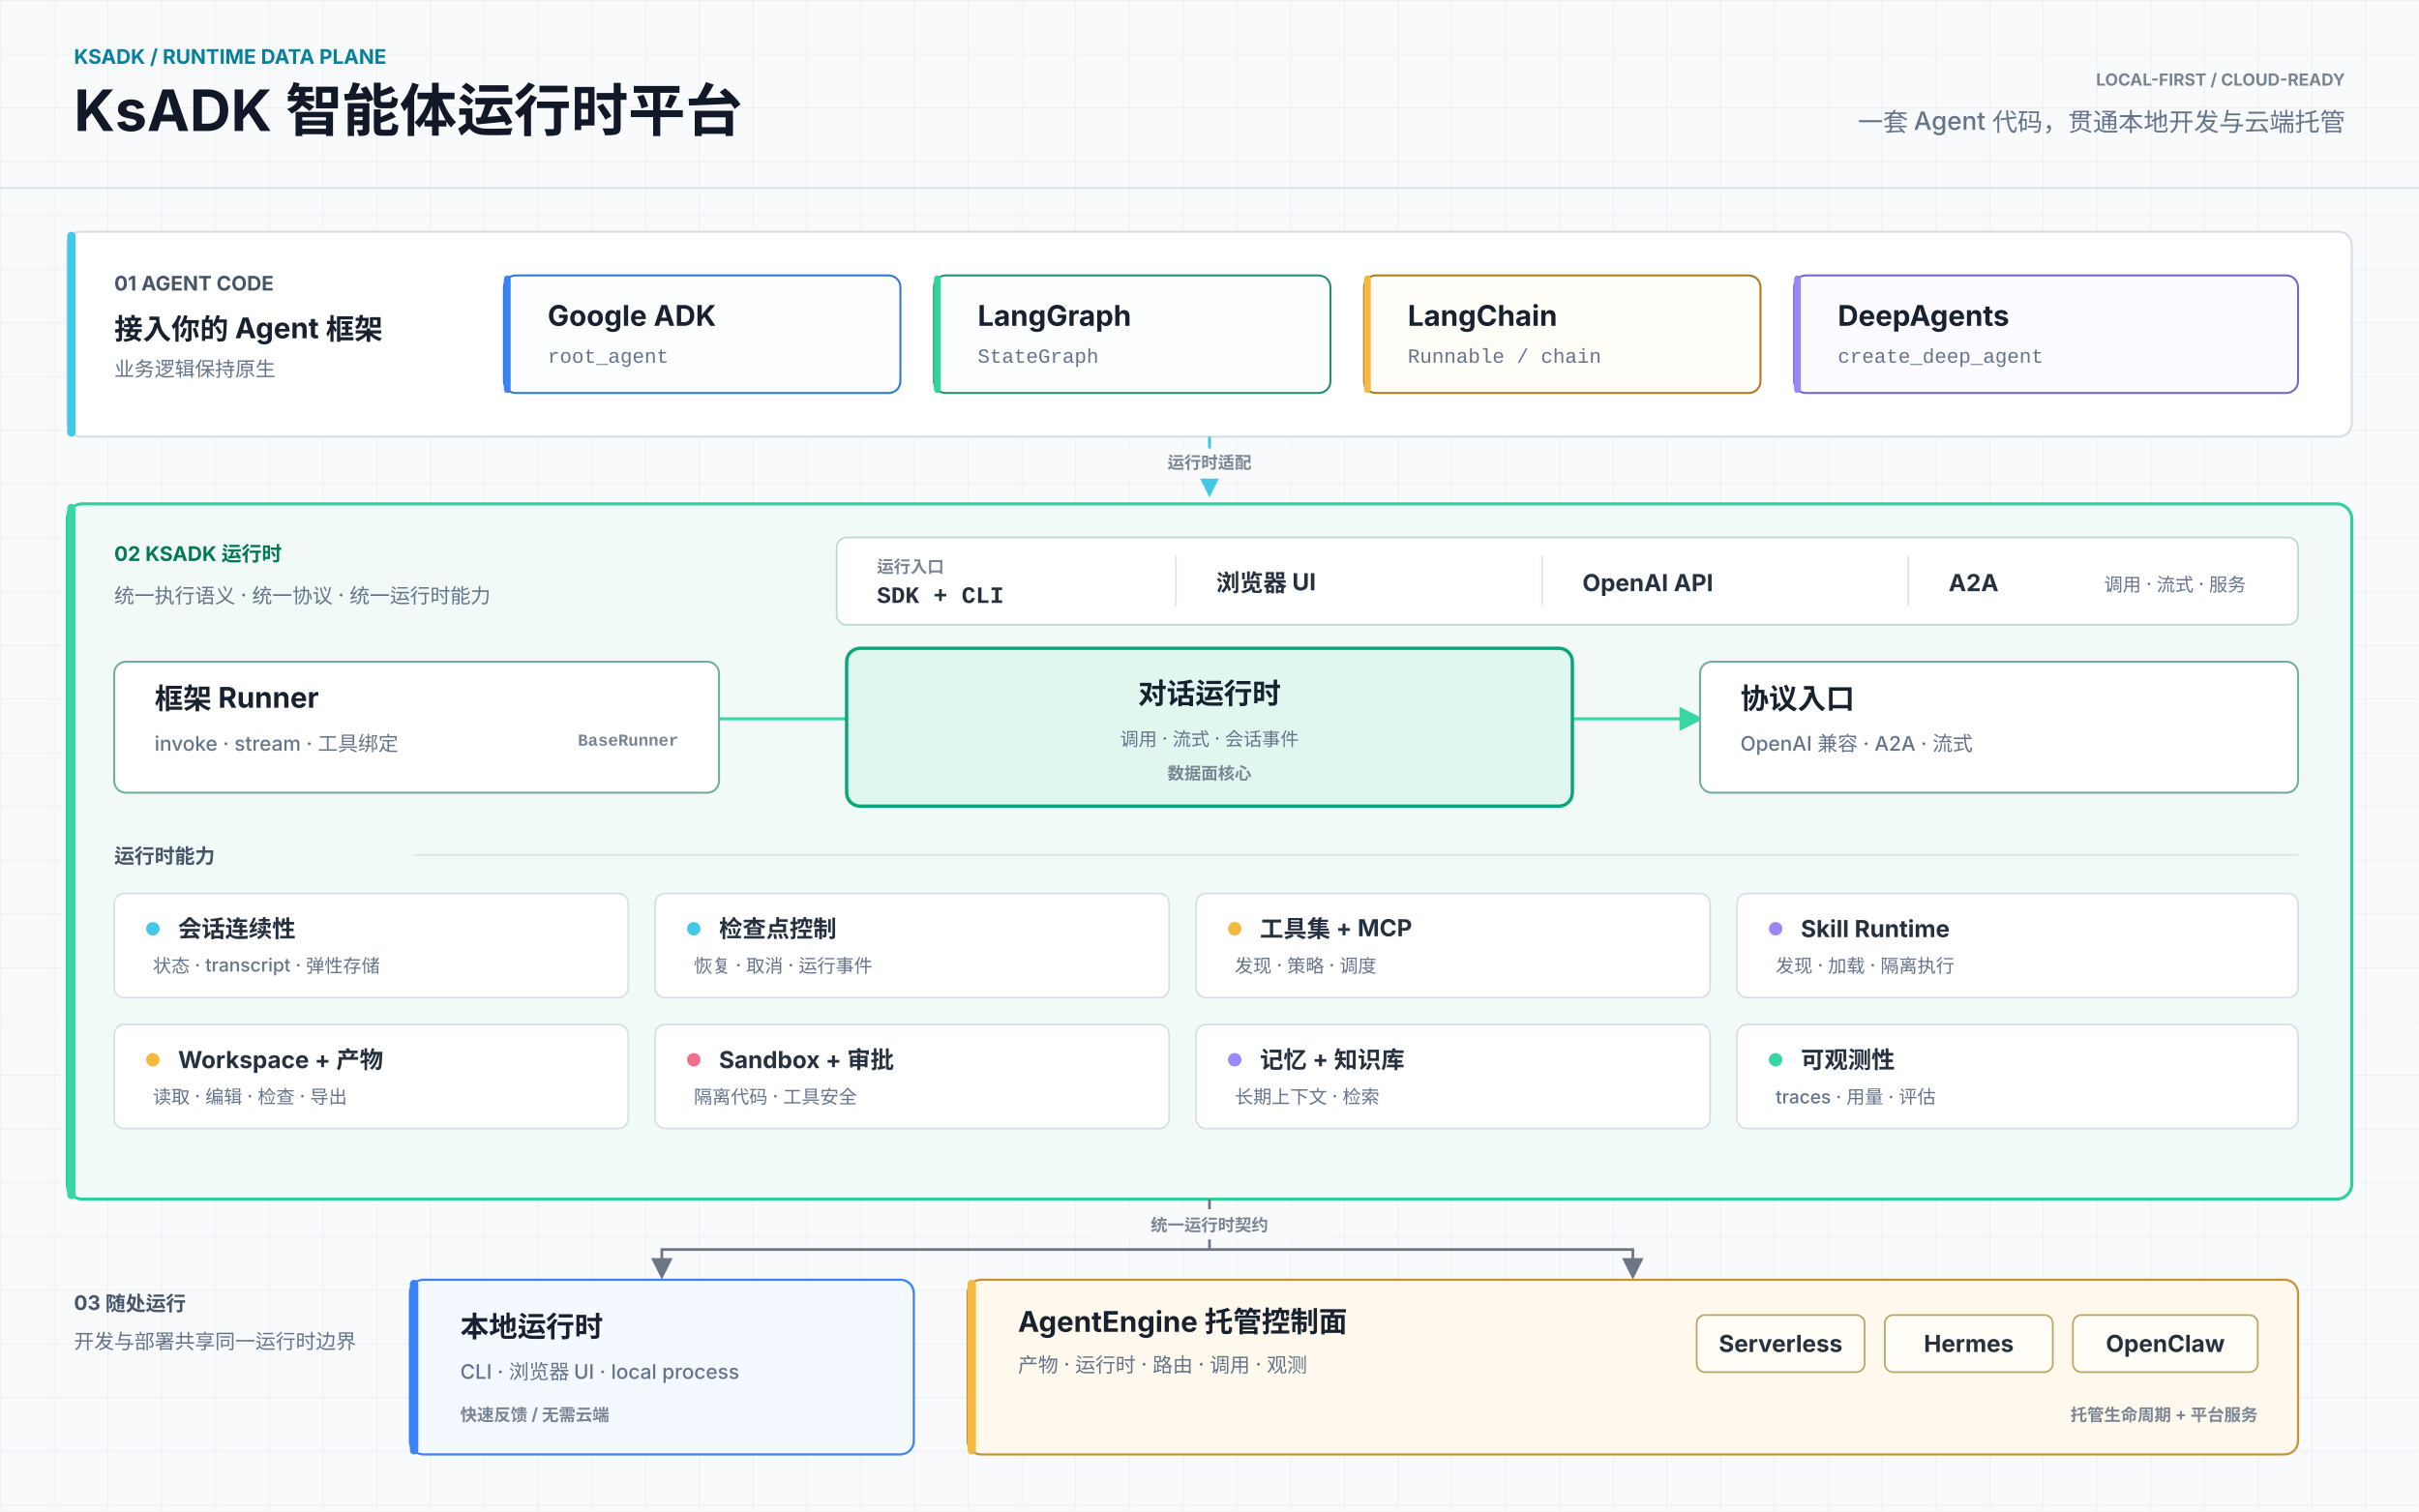
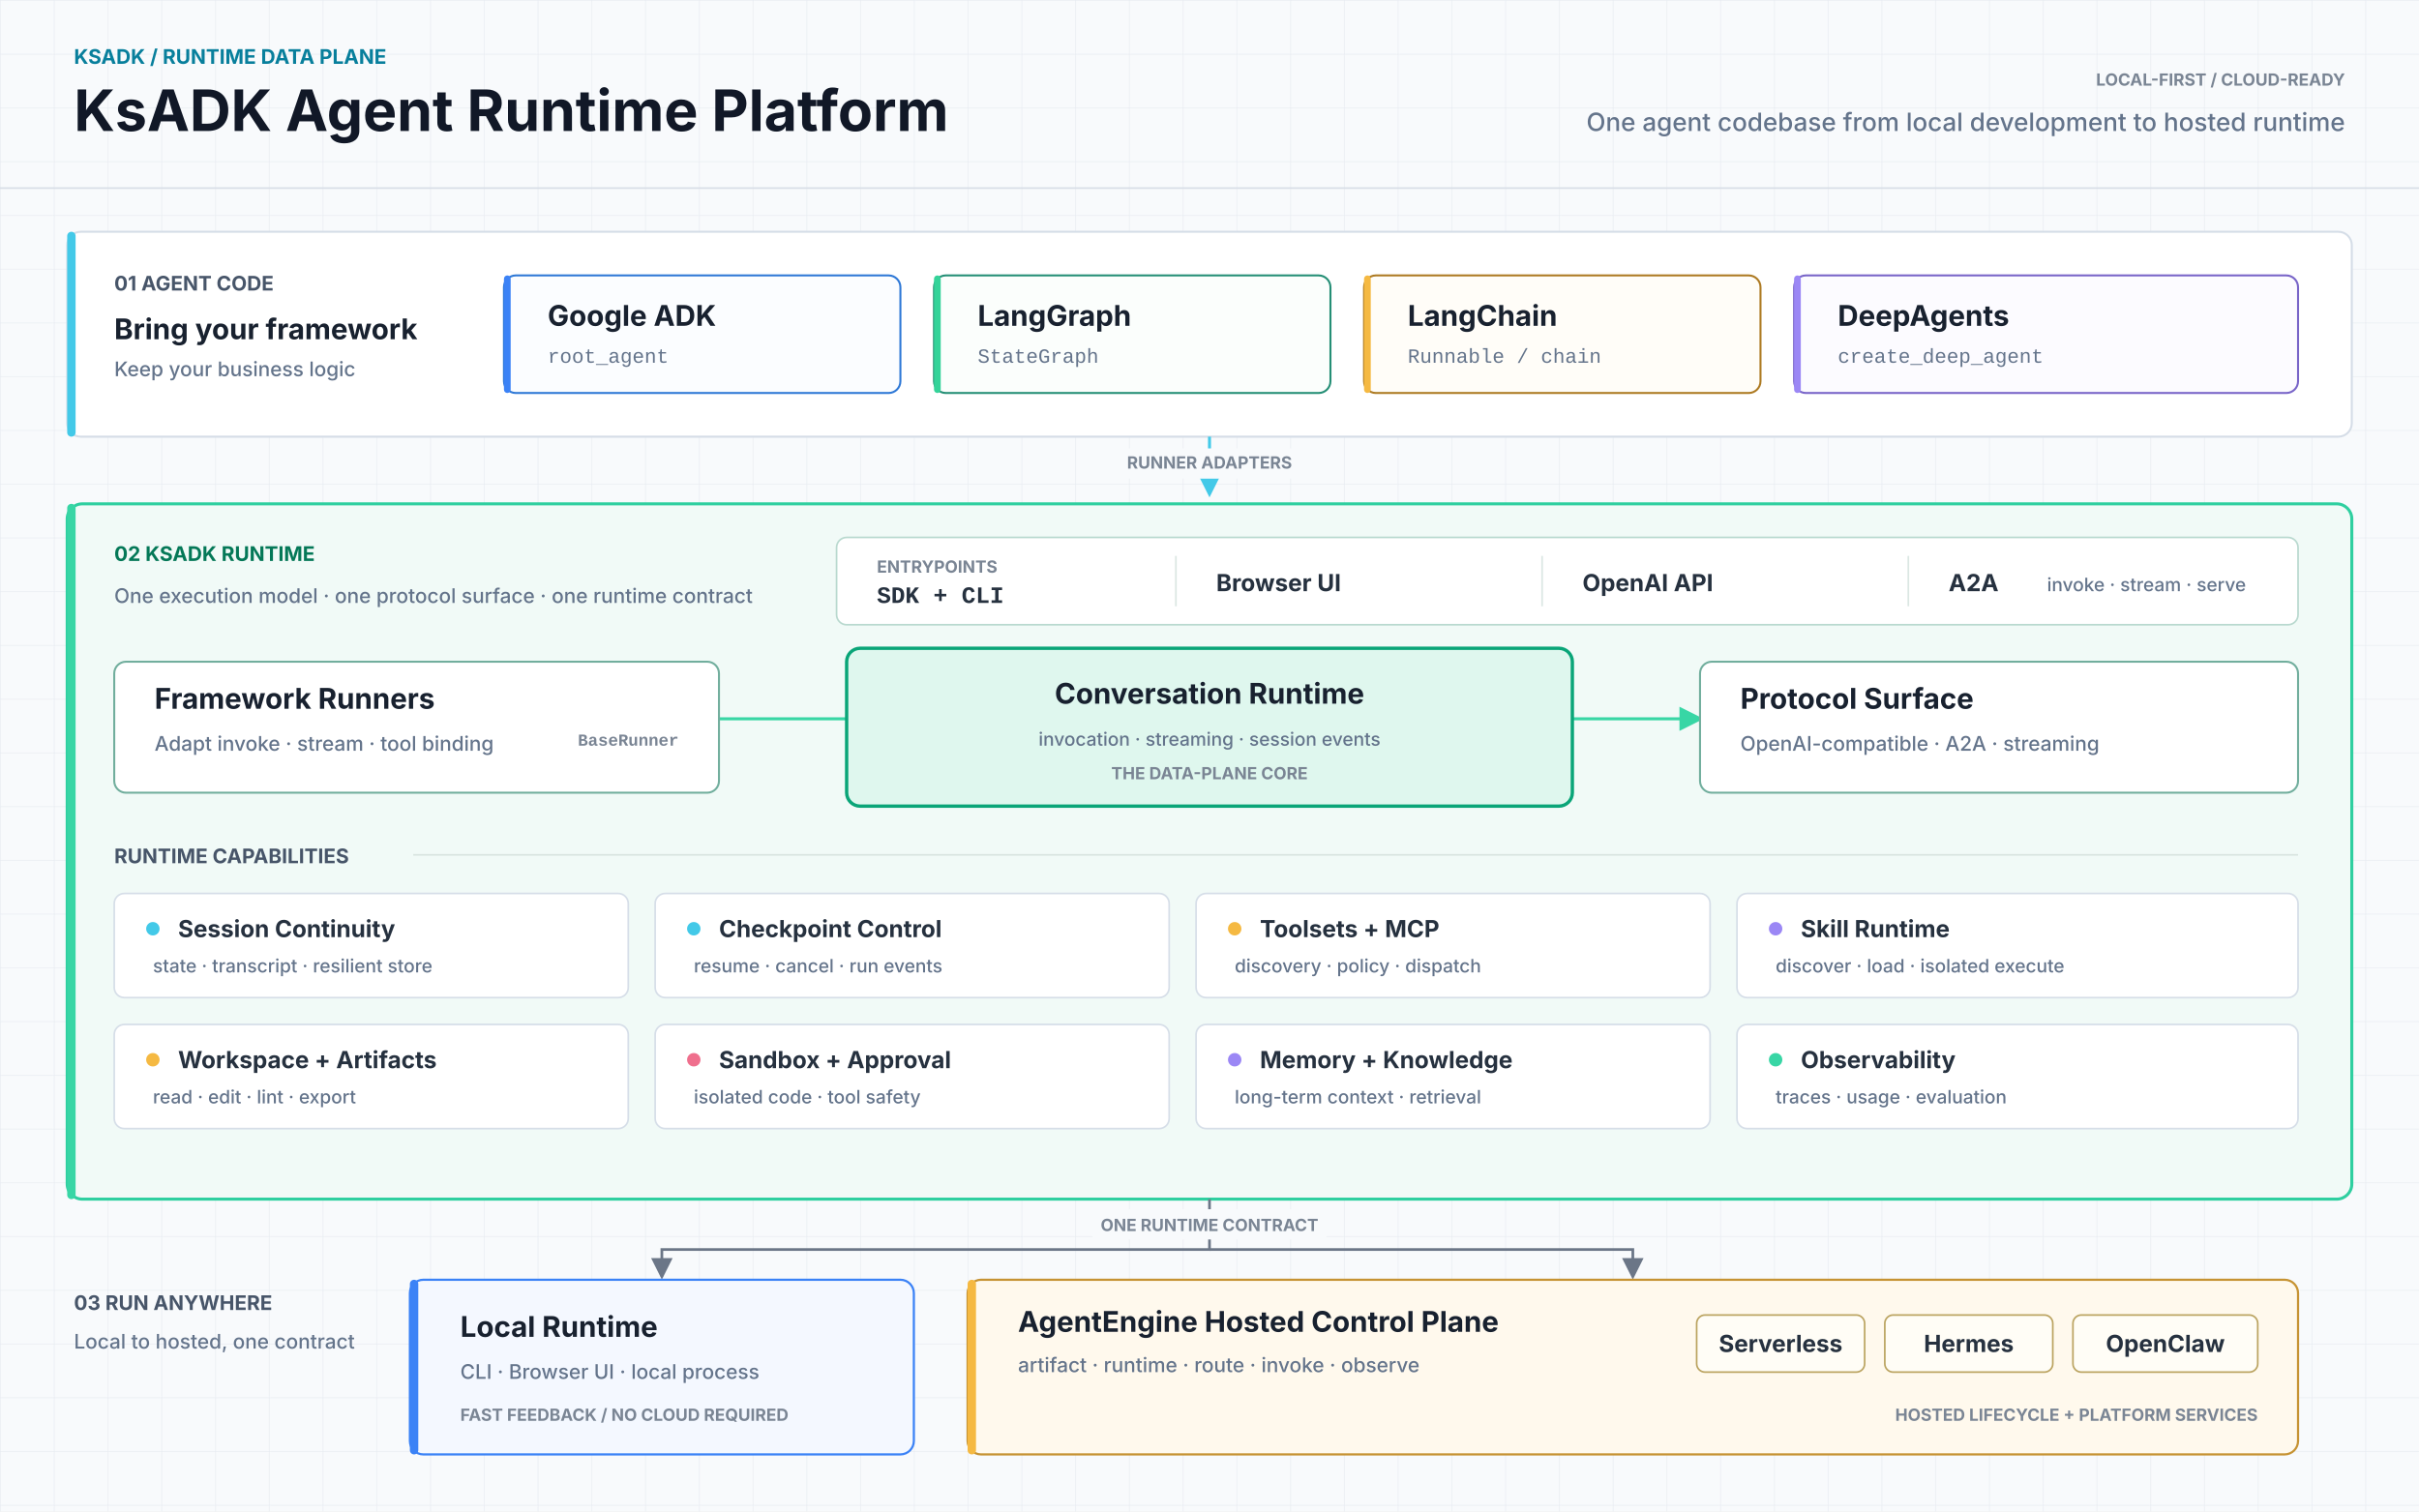
<svg xmlns="http://www.w3.org/2000/svg" viewBox="0 0 1440 900" role="img" aria-labelledby="title desc">
  <style>
    text { font-family: Inter, ui-sans-serif, system-ui, -apple-system, BlinkMacSystemFont, "Segoe UI", "PingFang SC", "Microsoft YaHei", sans-serif; letter-spacing: 0; }
    .eyebrow { font-size: 12px; font-weight: 700; fill: #087f9c; }
    .title { font-size: 34px; font-weight: 750; fill: #111827; }
    .subtitle { font-size: 15px; font-weight: 450; fill: #64748b; }
    .section { font-size: 12px; font-weight: 750; fill: #475569; }
    .section-accent { font-size: 12px; font-weight: 750; fill: #047857; }
    .card-title { font-size: 17px; font-weight: 680; fill: #18212f; }
    .card-subtitle { font-size: 12px; font-weight: 450; fill: #64748b; }
    .small-title { font-size: 14px; font-weight: 650; fill: #26313f; }
    .small-subtitle { font-size: 11px; font-weight: 450; fill: #64748b; }
    .micro { font-size: 10px; font-weight: 650; fill: #7a8594; }
    .mono { font-family: "SFMono-Regular", Consolas, "Liberation Mono", monospace; }
  </style>
  <defs>
    <pattern id="grid" width="32" height="32" patternUnits="userSpaceOnUse">
      <path d="M32 0H0V32" fill="none" stroke="#dfe5ec" stroke-width="0.7" opacity="0.7" />
    </pattern>
    <marker id="arrow" viewBox="0 0 10 10" refX="8.5" refY="5" markerWidth="8" markerHeight="8" orient="auto-start-reverse">
      <path d="M0 0L10 5L0 10Z" fill="#6b7687" />
    </marker>
    <marker id="arrow-cyan" viewBox="0 0 10 10" refX="8.5" refY="5" markerWidth="8" markerHeight="8" orient="auto-start-reverse">
      <path d="M0 0L10 5L0 10Z" fill="#43c9e8" />
    </marker>
    <marker id="arrow-green" viewBox="0 0 10 10" refX="8.5" refY="5" markerWidth="8" markerHeight="8" orient="auto-start-reverse">
      <path d="M0 0L10 5L0 10Z" fill="#38d6a5" />
    </marker>
  </defs>
  <rect width="1440" height="900" fill="#f8fafc" />
  <rect width="1440" height="900" fill="url(#grid)" />
  <path d="M0 112H1440" stroke="#d8dee7" stroke-width="1" />
  <text x="44" y="38" class="eyebrow">KSADK / RUNTIME DATA PLANE</text>
-   <text x="44" y="78" class="title">KsADK 智能体运行时平台</text>
+   <text x="44" y="78" class="title">KsADK Agent Runtime Platform</text>
  <text x="1396" y="51" class="micro" text-anchor="end">LOCAL-FIRST  /  CLOUD-READY</text>
-   <text x="1396" y="78" class="subtitle" text-anchor="end">一套 Agent 代码，贯通本地开发与云端托管</text>
+   <text x="1396" y="78" class="subtitle" text-anchor="end">One agent codebase from local development to hosted runtime</text>
  <rect x="40" y="138" width="1360" height="122" rx="8" fill="#ffffff" stroke="#d5dde7" stroke-width="1.2" />
  <rect x="40" y="138" width="5" height="122" rx="2.5" fill="#43c9e8" />
  <text x="68" y="173" class="section">01  AGENT CODE</text>
-   <text x="68" y="202" class="card-title">接入你的 Agent 框架</text>
-   <text x="68" y="224" class="card-subtitle">业务逻辑保持原生</text>
+   <text x="68" y="202" class="card-title">Bring your framework</text>
+   <text x="68" y="224" class="card-subtitle">Keep your business logic</text>
  <g>
    <rect x="300" y="164" width="236" height="70" rx="7" fill="#fbfdff" stroke="#2e78d6" stroke-width="1.2" />
    <rect x="300" y="164" width="4" height="70" rx="2" fill="#3b82f6" />
    <text x="326" y="194" class="card-title">Google ADK</text>
    <text x="326" y="216" class="card-subtitle mono">root_agent</text>
  </g>
  <g>
    <rect x="556" y="164" width="236" height="70" rx="7" fill="#fbfefc" stroke="#248e75" stroke-width="1.2" />
    <rect x="556" y="164" width="4" height="70" rx="2" fill="#34d399" />
    <text x="582" y="194" class="card-title">LangGraph</text>
    <text x="582" y="216" class="card-subtitle mono">StateGraph</text>
  </g>
  <g>
    <rect x="812" y="164" width="236" height="70" rx="7" fill="#fffdf8" stroke="#ad7a22" stroke-width="1.2" />
    <rect x="812" y="164" width="4" height="70" rx="2" fill="#f5b942" />
    <text x="838" y="194" class="card-title">LangChain</text>
    <text x="838" y="216" class="card-subtitle mono">Runnable / chain</text>
  </g>
  <g>
    <rect x="1068" y="164" width="300" height="70" rx="7" fill="#fcfbff" stroke="#7864c8" stroke-width="1.2" />
    <rect x="1068" y="164" width="4" height="70" rx="2" fill="#9b87f5" />
    <text x="1094" y="194" class="card-title">DeepAgents</text>
    <text x="1094" y="216" class="card-subtitle mono">create_deep_agent</text>
  </g>
  <path d="M720 260V294" fill="none" stroke="#43c9e8" stroke-width="1.8" marker-end="url(#arrow-cyan)" />
  <rect x="648" y="267" width="144" height="18" rx="3" fill="#f8fafc" />
-   <text x="720" y="279" class="micro" text-anchor="middle">运行时适配</text>
+   <text x="720" y="279" class="micro" text-anchor="middle">RUNNER ADAPTERS</text>
  <rect x="40" y="300" width="1360" height="414" rx="9" fill="#f1faf7" stroke="#2fcfa0" stroke-width="1.8" />
  <rect x="40" y="300" width="5" height="414" rx="2.5" fill="#38d6a5" />
-   <text x="68" y="334" class="section-accent">02  KSADK 运行时</text>
-   <text x="68" y="359" class="card-subtitle">统一执行语义 · 统一协议 · 统一运行时能力</text>
+   <text x="68" y="334" class="section-accent">02  KSADK RUNTIME</text>
+   <text x="68" y="359" class="card-subtitle">One execution model · one protocol surface · one runtime contract</text>
  <rect x="498" y="320" width="870" height="52" rx="6" fill="#ffffff" stroke="#b9d9cf" stroke-width="1" />
-   <text x="522" y="341" class="micro">运行入口</text>
+   <text x="522" y="341" class="micro">ENTRYPOINTS</text>
  <text x="522" y="359" class="small-title mono">SDK + CLI</text>
  <path d="M700 331V361M918 331V361M1136 331V361" stroke="#dbe7e3" />
-   <text x="724" y="352" class="small-title">浏览器 UI</text>
+   <text x="724" y="352" class="small-title">Browser UI</text>
  <text x="942" y="352" class="small-title">OpenAI API</text>
  <text x="1160" y="352" class="small-title">A2A</text>
-   <text x="1337" y="352" class="small-subtitle" text-anchor="end">调用 · 流式 · 服务</text>
+   <text x="1337" y="352" class="small-subtitle" text-anchor="end">invoke · stream · serve</text>
  <path d="M428 428H504M936 428H1012" fill="none" stroke="#38d6a5" stroke-width="1.8" marker-end="url(#arrow-green)" />
  <g>
    <rect x="68" y="394" width="360" height="78" rx="7" fill="#ffffff" stroke="#71ae9d" stroke-width="1.2" />
-     <text x="92" y="422" class="card-title">框架 Runner</text>
-     <text x="92" y="447" class="card-subtitle">invoke · stream · 工具绑定</text>
+     <text x="92" y="422" class="card-title">Framework Runners</text>
+     <text x="92" y="447" class="card-subtitle">Adapt invoke · stream · tool binding</text>
    <text x="404" y="444" class="micro mono" text-anchor="end">BaseRunner</text>
  </g>
  <g>
    <rect x="504" y="386" width="432" height="94" rx="8" fill="#dff7ee" stroke="#0aa578" stroke-width="2" />
-     <text x="720" y="419" class="card-title" text-anchor="middle">对话运行时</text>
-     <text x="720" y="444" class="small-subtitle" text-anchor="middle">调用 · 流式 · 会话事件</text>
-     <text x="720" y="464" class="micro" text-anchor="middle">数据面核心</text>
+     <text x="720" y="419" class="card-title" text-anchor="middle">Conversation Runtime</text>
+     <text x="720" y="444" class="small-subtitle" text-anchor="middle">invocation · streaming · session events</text>
+     <text x="720" y="464" class="micro" text-anchor="middle">THE DATA-PLANE CORE</text>
  </g>
  <g>
    <rect x="1012" y="394" width="356" height="78" rx="7" fill="#ffffff" stroke="#71ae9d" stroke-width="1.2" />
-     <text x="1036" y="422" class="card-title">协议入口</text>
-     <text x="1036" y="447" class="card-subtitle">OpenAI 兼容 · A2A · 流式</text>
+     <text x="1036" y="422" class="card-title">Protocol Surface</text>
+     <text x="1036" y="447" class="card-subtitle">OpenAI-compatible · A2A · streaming</text>
  </g>
-   <text x="68" y="514" class="section">运行时能力</text>
+   <text x="68" y="514" class="section">RUNTIME CAPABILITIES</text>
  <path d="M246 509H1368" stroke="#d8e4e0" />
  <g>
    <rect x="68" y="532" width="306" height="62" rx="6" fill="#ffffff" stroke="#d6dee8" />
    <circle cx="91" cy="553" r="4" fill="#43c9e8" />
-     <text x="106" y="558" class="small-title">会话连续性</text>
-     <text x="91" y="579" class="small-subtitle">状态 · transcript · 弹性存储</text>
+     <text x="106" y="558" class="small-title">Session Continuity</text>
+     <text x="91" y="579" class="small-subtitle">state · transcript · resilient store</text>
  </g>
  <g>
    <rect x="390" y="532" width="306" height="62" rx="6" fill="#ffffff" stroke="#d6dee8" />
    <circle cx="413" cy="553" r="4" fill="#43c9e8" />
-     <text x="428" y="558" class="small-title">检查点控制</text>
-     <text x="413" y="579" class="small-subtitle">恢复 · 取消 · 运行事件</text>
+     <text x="428" y="558" class="small-title">Checkpoint Control</text>
+     <text x="413" y="579" class="small-subtitle">resume · cancel · run events</text>
  </g>
  <g>
    <rect x="712" y="532" width="306" height="62" rx="6" fill="#ffffff" stroke="#d6dee8" />
    <circle cx="735" cy="553" r="4" fill="#f5b942" />
-     <text x="750" y="558" class="small-title">工具集 + MCP</text>
-     <text x="735" y="579" class="small-subtitle">发现 · 策略 · 调度</text>
+     <text x="750" y="558" class="small-title">Toolsets + MCP</text>
+     <text x="735" y="579" class="small-subtitle">discovery · policy · dispatch</text>
  </g>
  <g>
    <rect x="1034" y="532" width="334" height="62" rx="6" fill="#ffffff" stroke="#d6dee8" />
    <circle cx="1057" cy="553" r="4" fill="#9b87f5" />
    <text x="1072" y="558" class="small-title">Skill Runtime</text>
-     <text x="1057" y="579" class="small-subtitle">发现 · 加载 · 隔离执行</text>
+     <text x="1057" y="579" class="small-subtitle">discover · load · isolated execute</text>
  </g>
  <g>
    <rect x="68" y="610" width="306" height="62" rx="6" fill="#ffffff" stroke="#d6dee8" />
    <circle cx="91" cy="631" r="4" fill="#f5b942" />
-     <text x="106" y="636" class="small-title">Workspace + 产物</text>
-     <text x="91" y="657" class="small-subtitle">读取 · 编辑 · 检查 · 导出</text>
+     <text x="106" y="636" class="small-title">Workspace + Artifacts</text>
+     <text x="91" y="657" class="small-subtitle">read · edit · lint · export</text>
  </g>
  <g>
    <rect x="390" y="610" width="306" height="62" rx="6" fill="#ffffff" stroke="#d6dee8" />
    <circle cx="413" cy="631" r="4" fill="#ef6f8d" />
-     <text x="428" y="636" class="small-title">Sandbox + 审批</text>
-     <text x="413" y="657" class="small-subtitle">隔离代码 · 工具安全</text>
+     <text x="428" y="636" class="small-title">Sandbox + Approval</text>
+     <text x="413" y="657" class="small-subtitle">isolated code · tool safety</text>
  </g>
  <g>
    <rect x="712" y="610" width="306" height="62" rx="6" fill="#ffffff" stroke="#d6dee8" />
    <circle cx="735" cy="631" r="4" fill="#9b87f5" />
-     <text x="750" y="636" class="small-title">记忆 + 知识库</text>
-     <text x="735" y="657" class="small-subtitle">长期上下文 · 检索</text>
+     <text x="750" y="636" class="small-title">Memory + Knowledge</text>
+     <text x="735" y="657" class="small-subtitle">long-term context · retrieval</text>
  </g>
  <g>
    <rect x="1034" y="610" width="334" height="62" rx="6" fill="#ffffff" stroke="#d6dee8" />
    <circle cx="1057" cy="631" r="4" fill="#38d6a5" />
-     <text x="1072" y="636" class="small-title">可观测性</text>
-     <text x="1057" y="657" class="small-subtitle">traces · 用量 · 评估</text>
+     <text x="1072" y="636" class="small-title">Observability</text>
+     <text x="1057" y="657" class="small-subtitle">traces · usage · evaluation</text>
  </g>
  <path d="M720 714V744H394V760" fill="none" stroke="#6b7687" stroke-width="1.6" marker-end="url(#arrow)" />
  <path d="M720 744H972V760" fill="none" stroke="#6b7687" stroke-width="1.6" marker-end="url(#arrow)" />
  <rect x="650" y="720" width="140" height="18" rx="3" fill="#f8fafc" />
-   <text x="720" y="733" class="micro" text-anchor="middle">统一运行时契约</text>
-   <text x="44" y="780" class="section">03  随处运行</text>
-   <text x="44" y="803" class="card-subtitle">开发与部署共享同一运行时边界</text>
+   <text x="720" y="733" class="micro" text-anchor="middle">ONE RUNTIME CONTRACT</text>
+   <text x="44" y="780" class="section">03  RUN ANYWHERE</text>
+   <text x="44" y="803" class="card-subtitle">Local to hosted, one contract</text>
  <g>
    <rect x="244" y="762" width="300" height="104" rx="8" fill="#f4f8ff" stroke="#3b82f6" stroke-width="1.3" />
    <rect x="244" y="762" width="5" height="104" rx="2.5" fill="#3b82f6" />
-     <text x="274" y="796" class="card-title">本地运行时</text>
-     <text x="274" y="821" class="card-subtitle">CLI · 浏览器 UI · local process</text>
-     <text x="274" y="846" class="micro">快速反馈 / 无需云端</text>
+     <text x="274" y="796" class="card-title">Local Runtime</text>
+     <text x="274" y="821" class="card-subtitle">CLI · Browser UI · local process</text>
+     <text x="274" y="846" class="micro">FAST FEEDBACK  /  NO CLOUD REQUIRED</text>
  </g>
  <g>
    <rect x="576" y="762" width="792" height="104" rx="8" fill="#fff9ed" stroke="#c69333" stroke-width="1.3" />
    <rect x="576" y="762" width="5" height="104" rx="2.5" fill="#f5b942" />
-     <text x="606" y="793" class="card-title">AgentEngine 托管控制面</text>
-     <text x="606" y="817" class="card-subtitle">产物 · 运行时 · 路由 · 调用 · 观测</text>
+     <text x="606" y="793" class="card-title">AgentEngine Hosted Control Plane</text>
+     <text x="606" y="817" class="card-subtitle">artifact · runtime · route · invoke · observe</text>
    <g>
      <rect x="1010" y="783" width="100" height="34" rx="5" fill="#fffdf6" stroke="#bba461" />
      <text x="1060" y="805" class="small-title" text-anchor="middle">Serverless</text>
      <rect x="1122" y="783" width="100" height="34" rx="5" fill="#fffdf6" stroke="#bba461" />
      <text x="1172" y="805" class="small-title" text-anchor="middle">Hermes</text>
      <rect x="1234" y="783" width="110" height="34" rx="5" fill="#fffdf6" stroke="#bba461" />
      <text x="1289" y="805" class="small-title" text-anchor="middle">OpenClaw</text>
    </g>
-     <text x="1344" y="846" class="micro" text-anchor="end">托管生命周期 + 平台服务</text>
+     <text x="1344" y="846" class="micro" text-anchor="end">HOSTED LIFECYCLE + PLATFORM SERVICES</text>
  </g>
</svg>
